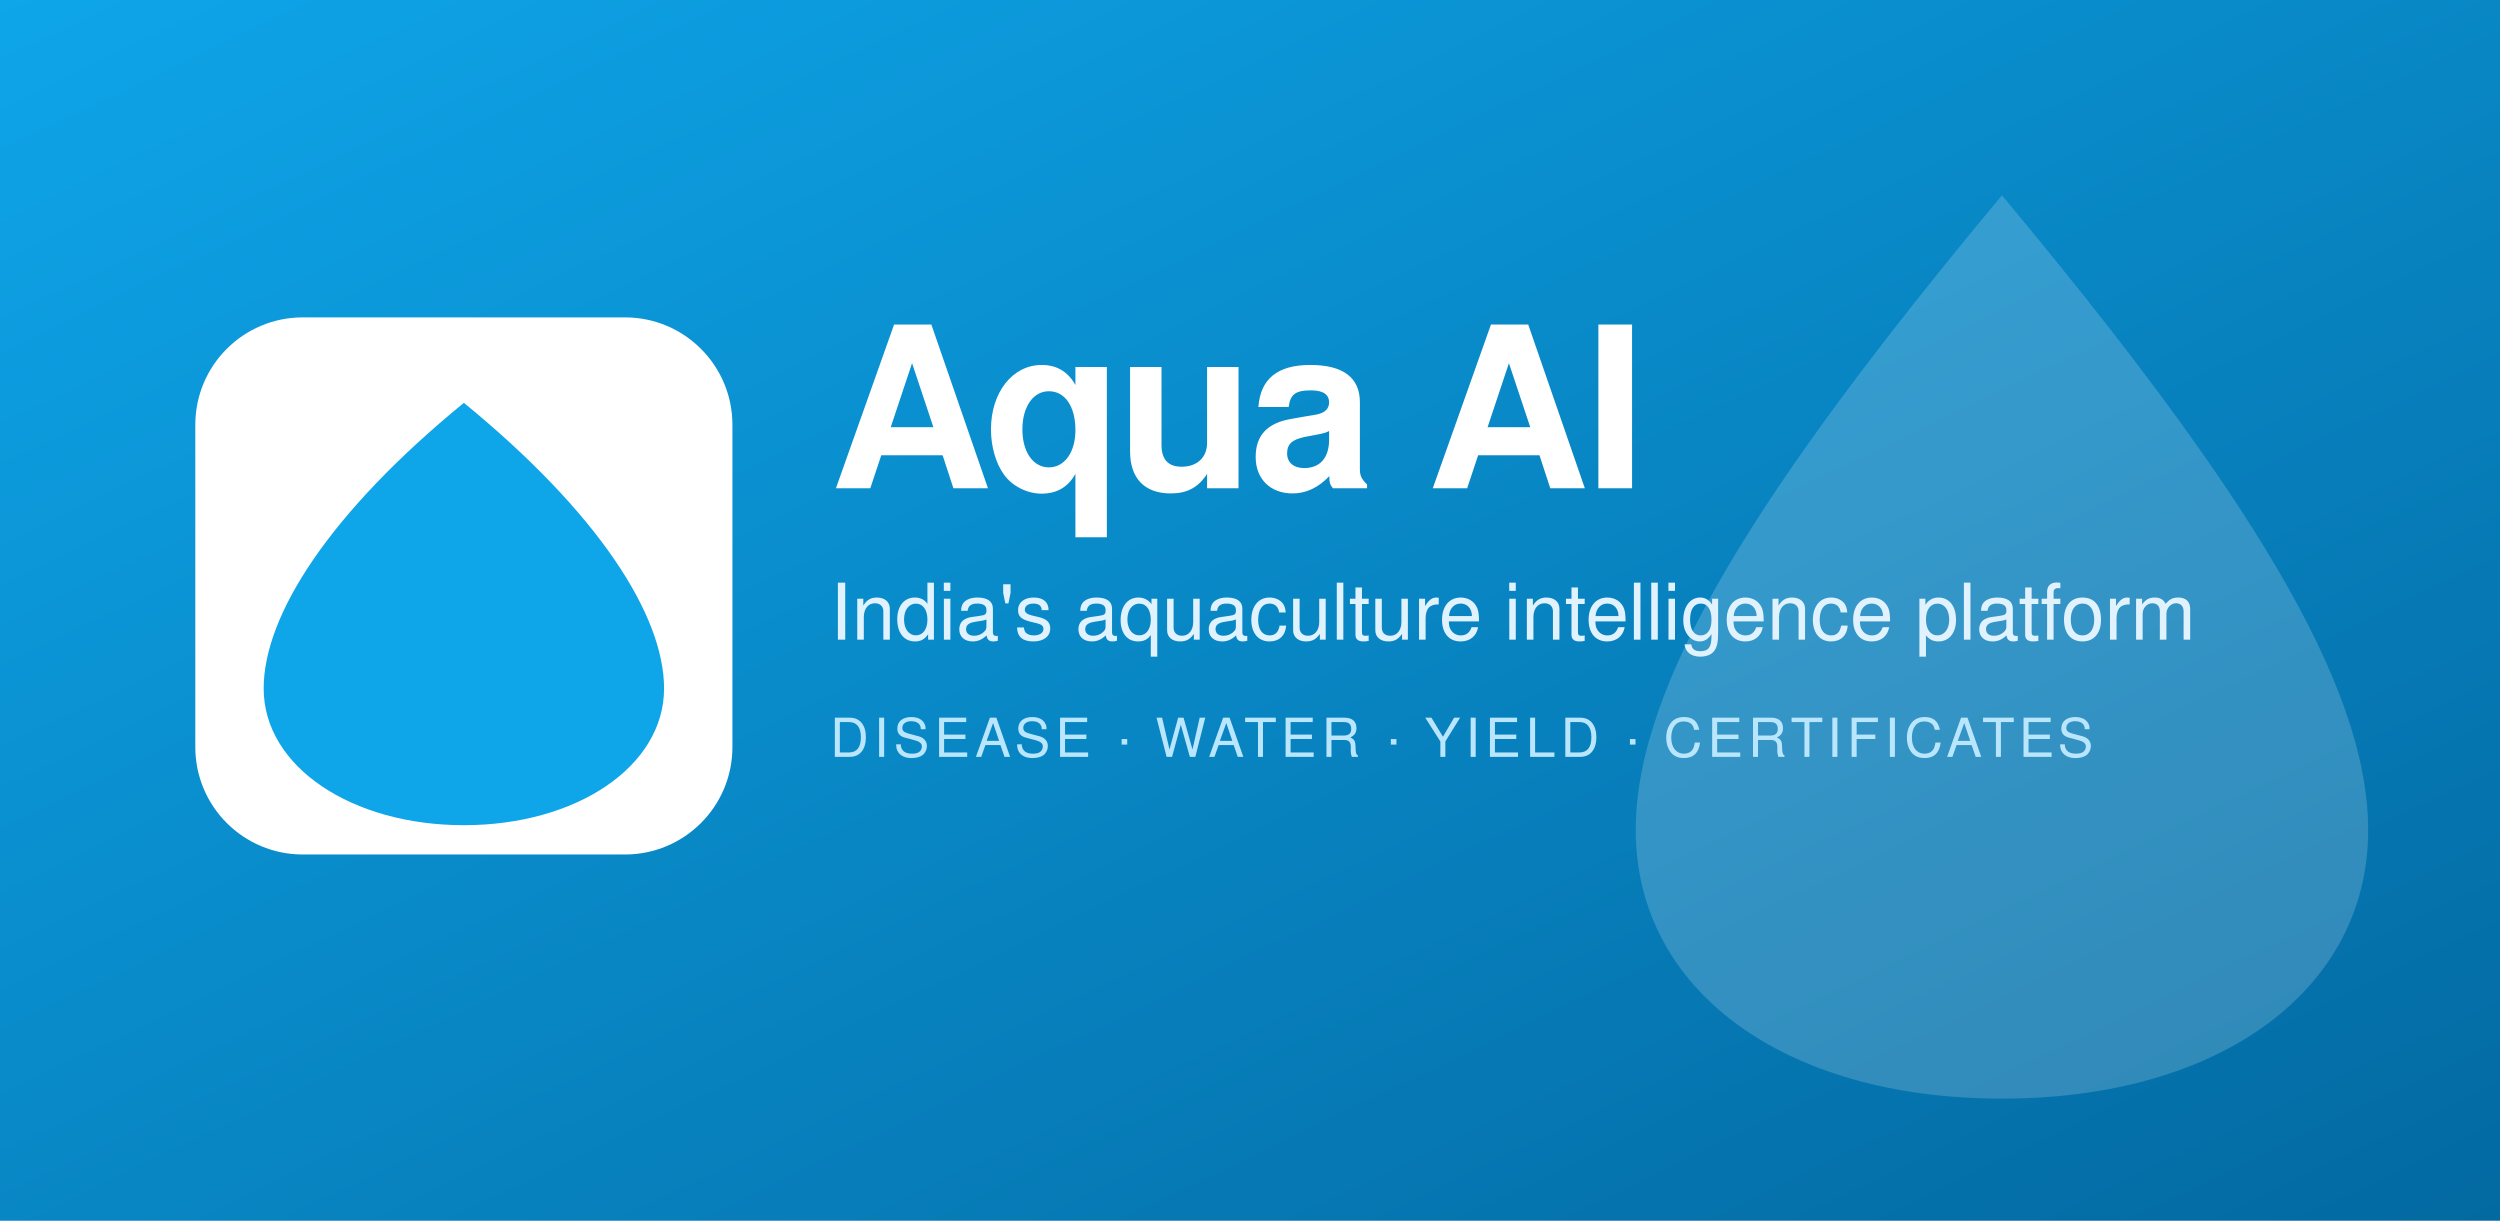
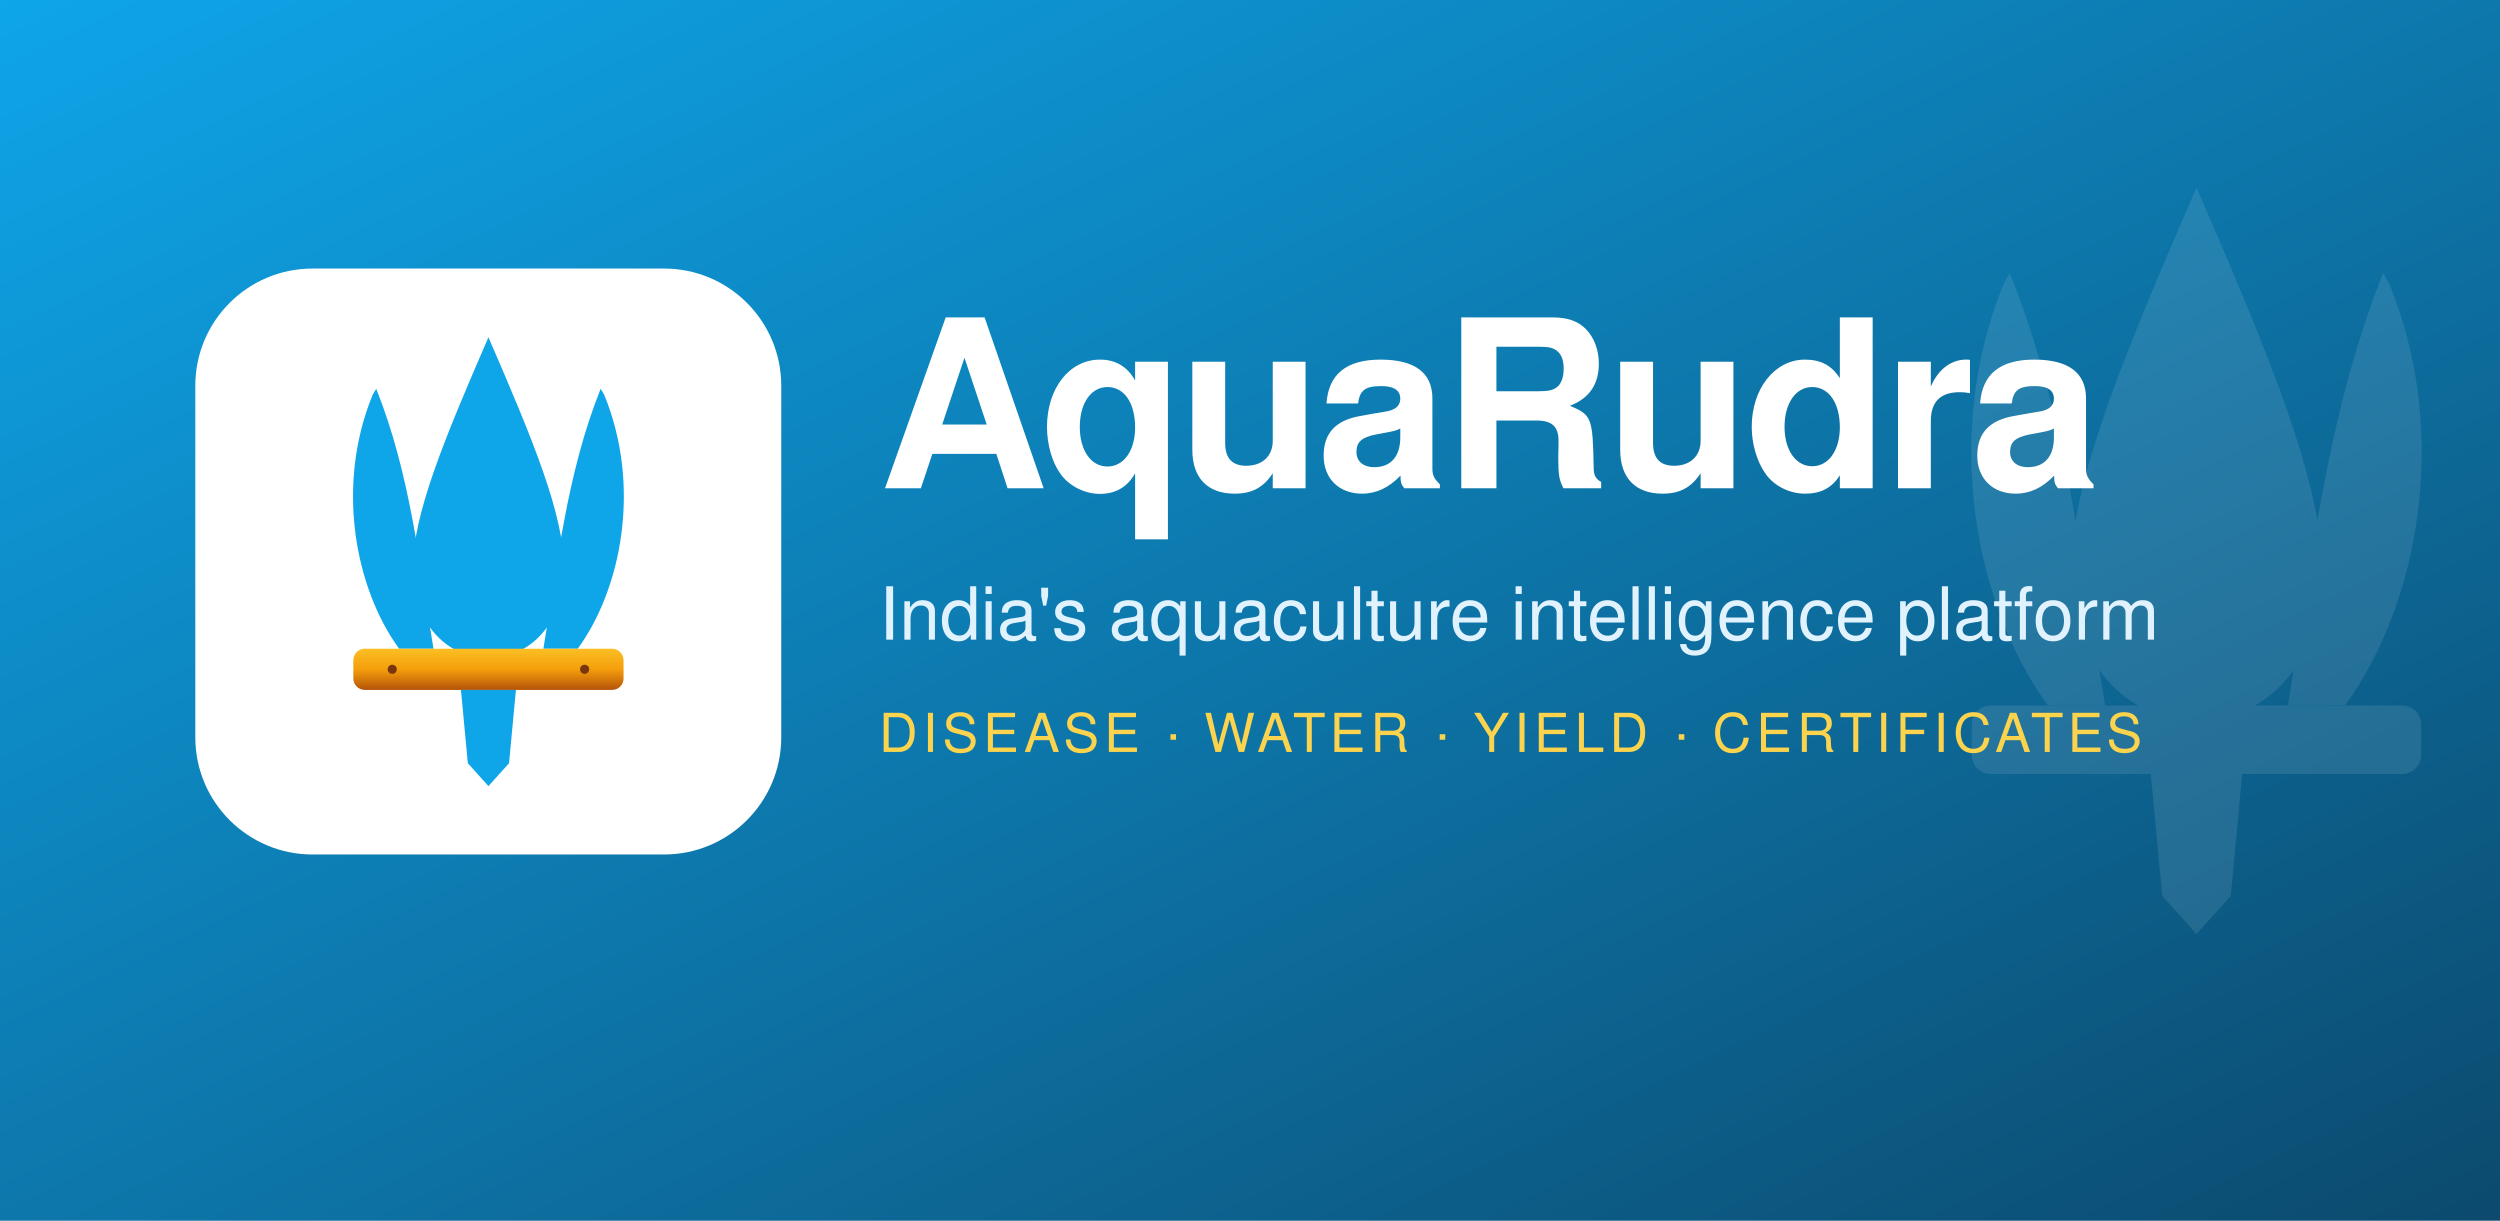
<svg xmlns="http://www.w3.org/2000/svg" viewBox="0 0 1024 500" width="1024" height="500">
  <defs>
    <linearGradient id="bg" x1="0" y1="0" x2="1" y2="1">
      <stop offset="0%" stop-color="#0EA5E9" />
-       <stop offset="100%" stop-color="#0369A1" />
+       <stop offset="100%" stop-color="#0C4A6E" />
    </linearGradient>
+     <linearGradient id="gold" x1="0" y1="0" x2="0" y2="1">
+       <stop offset="0%" stop-color="#FBBF24" />
+       <stop offset="50%" stop-color="#F59E0B" />
+       <stop offset="100%" stop-color="#B45309" />
+     </linearGradient>
+     <radialGradient id="dropShine" cx="0.38" cy="0.3" r="0.55">
+       <stop offset="0%" stop-color="#0EA5E9" stop-opacity="0.0" />
+       <stop offset="100%" stop-color="#0369A1" stop-opacity="0.3" />
+     </radialGradient>
  </defs>
  <rect width="1024" height="500" fill="url(#bg)" />
-   <g opacity="0.18">
-     <path d="M820 80          C 920 200, 970 280, 970 340          C 970 405, 910 450, 820 450          C 730 450, 670 405, 670 340          C 670 280, 720 200, 820 80 Z" fill="#FFFFFF" />
+   <g opacity="0.10" transform="translate(700, 30) scale(0.78)">
+     <path d="M 155 110 C 122 190, 140 280, 178 332 L 208 332 C 196 260, 188 180, 158 105 Z" fill="#FFFFFF" />
+     <path d="M 357 110 C 390 190, 372 280, 334 332 L 304 332 C 316 260, 324 180, 354 105 Z" fill="#FFFFFF" />
+     <path d="M 256 60 C 295 150, 322 215, 322 262 C 322 308, 294 340, 256 340 C 218 340, 190 308, 190 262 C 190 215, 217 150, 256 60 Z" fill="#FFFFFF" />
+     <rect x="138" y="332" width="236" height="36" rx="10" fill="#FFFFFF" />
+     <path d="M 232 368 L 280 368 L 274 432 L 256 452 L 238 432 Z" fill="#FFFFFF" />
  </g>
-   <g transform="translate(80, 130)">
-     <rect width="220" height="220" rx="44" fill="#FFFFFF" />
-     <path d="M110 35          C 165 80, 192 122, 192 152          C 192 184, 156 208, 110 208          C 64 208, 28 184, 28 152          C 28 122, 55 80, 110 35 Z" fill="#0EA5E9" />
+   <g transform="translate(80, 110)">
+     <rect width="240" height="240" rx="48" fill="#FFFFFF" />
+     <g transform="scale(0.469)">
+       <path d="M 155 110 C 122 190, 140 280, 178 332 L 208 332 C 196 260, 188 180, 158 105 Z" fill="#0EA5E9" />
+       <path d="M 357 110 C 390 190, 372 280, 334 332 L 304 332 C 316 260, 324 180, 354 105 Z" fill="#0EA5E9" />
+       <path d="M 256 60 C 295 150, 322 215, 322 262 C 322 308, 294 340, 256 340 C 218 340, 190 308, 190 262 C 190 215, 217 150, 256 60 Z" fill="#0EA5E9" />
+       <rect x="138" y="332" width="236" height="36" rx="10" fill="url(#gold)" />
+       <circle cx="172" cy="350" r="4" fill="#78350F" />
+       <circle cx="340" cy="350" r="4" fill="#78350F" />
+       <path d="M 232 368 L 280 368 L 274 432 L 256 452 L 238 432 Z" fill="#0EA5E9" />
+     </g>
  </g>
-   <g transform="translate(340, 200)">
-     <text x="0" y="0" font-family="Helvetica, Arial, sans-serif" font-weight="700" font-size="92" fill="#FFFFFF" letter-spacing="-2">Aqua AI</text>
-     <text x="0" y="62" font-family="Helvetica, Arial, sans-serif" font-weight="400" font-size="32" fill="#E0F2FE">India's aquaculture intelligence platform</text>
-     <text x="0" y="110" font-family="Helvetica, Arial, sans-serif" font-weight="500" font-size="22" fill="#BAE6FD" letter-spacing="2">DISEASE · WATER · YIELD · CERTIFICATES</text>
+   <g transform="translate(360, 200)">
+     <text x="0" y="0" font-family="Helvetica, Arial, sans-serif" font-weight="700" font-size="96" fill="#FFFFFF" letter-spacing="-2">AquaRudra</text>
+     <text x="0" y="62" font-family="Helvetica, Arial, sans-serif" font-weight="400" font-size="30" fill="#E0F2FE">India's aquaculture intelligence platform</text>
+     <text x="0" y="108" font-family="Helvetica, Arial, sans-serif" font-weight="500" font-size="22" fill="#FCD34D" letter-spacing="2">DISEASE · WATER · YIELD · CERTIFICATES</text>
  </g>
</svg>
